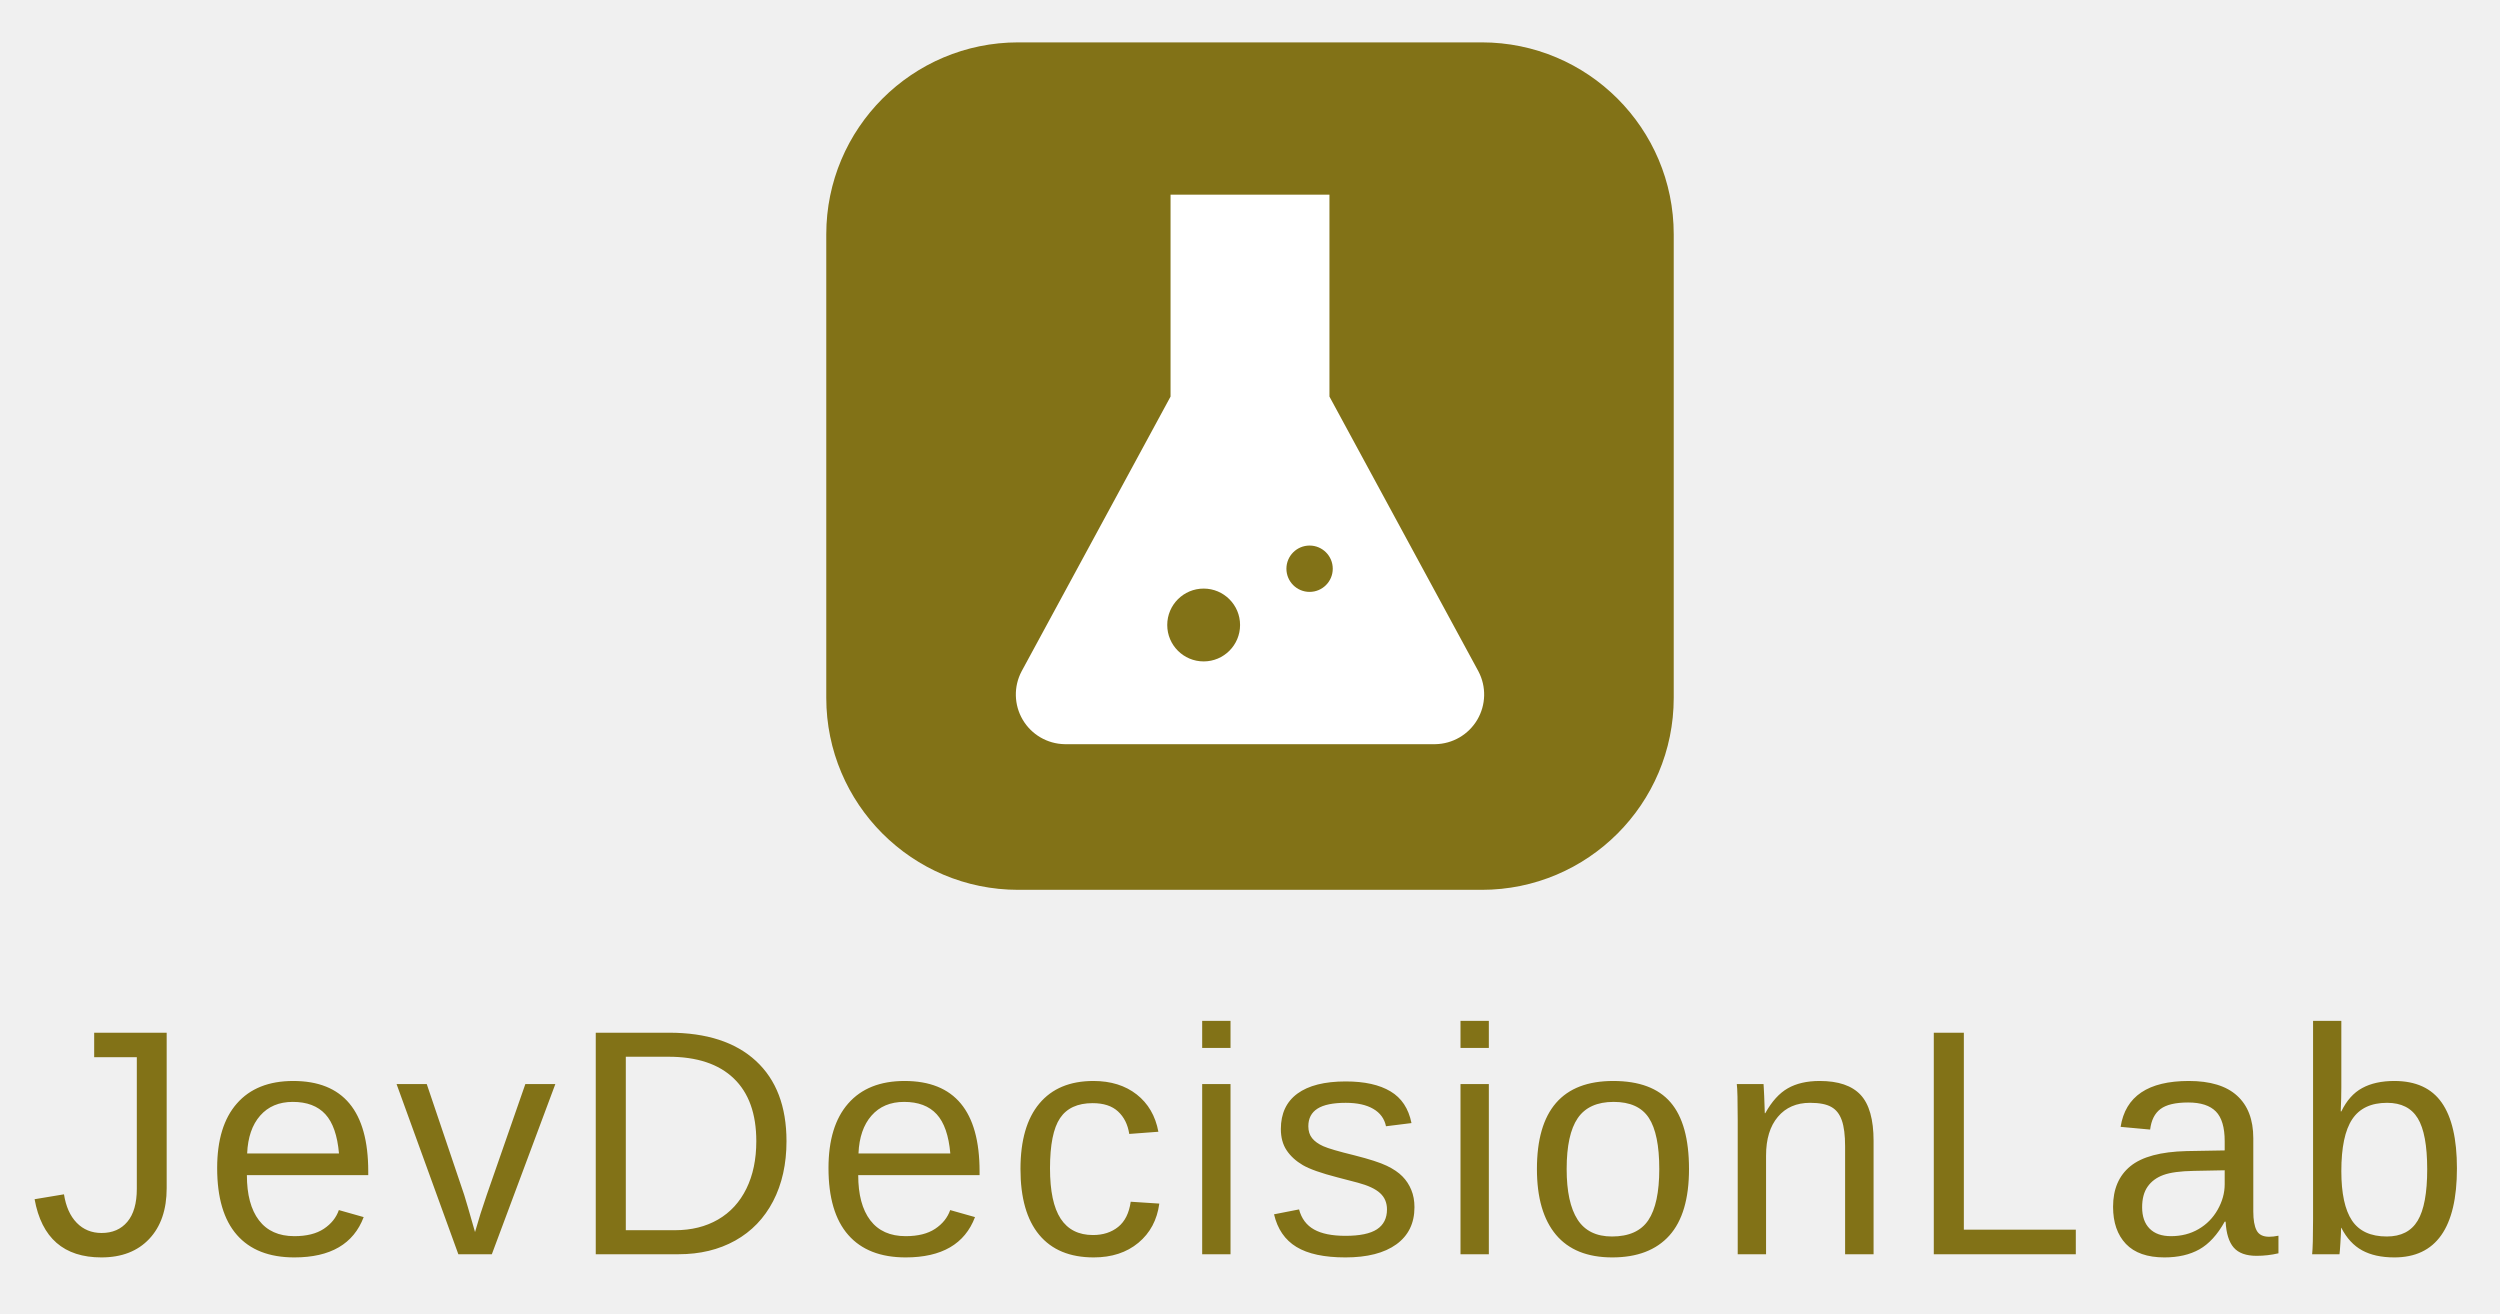
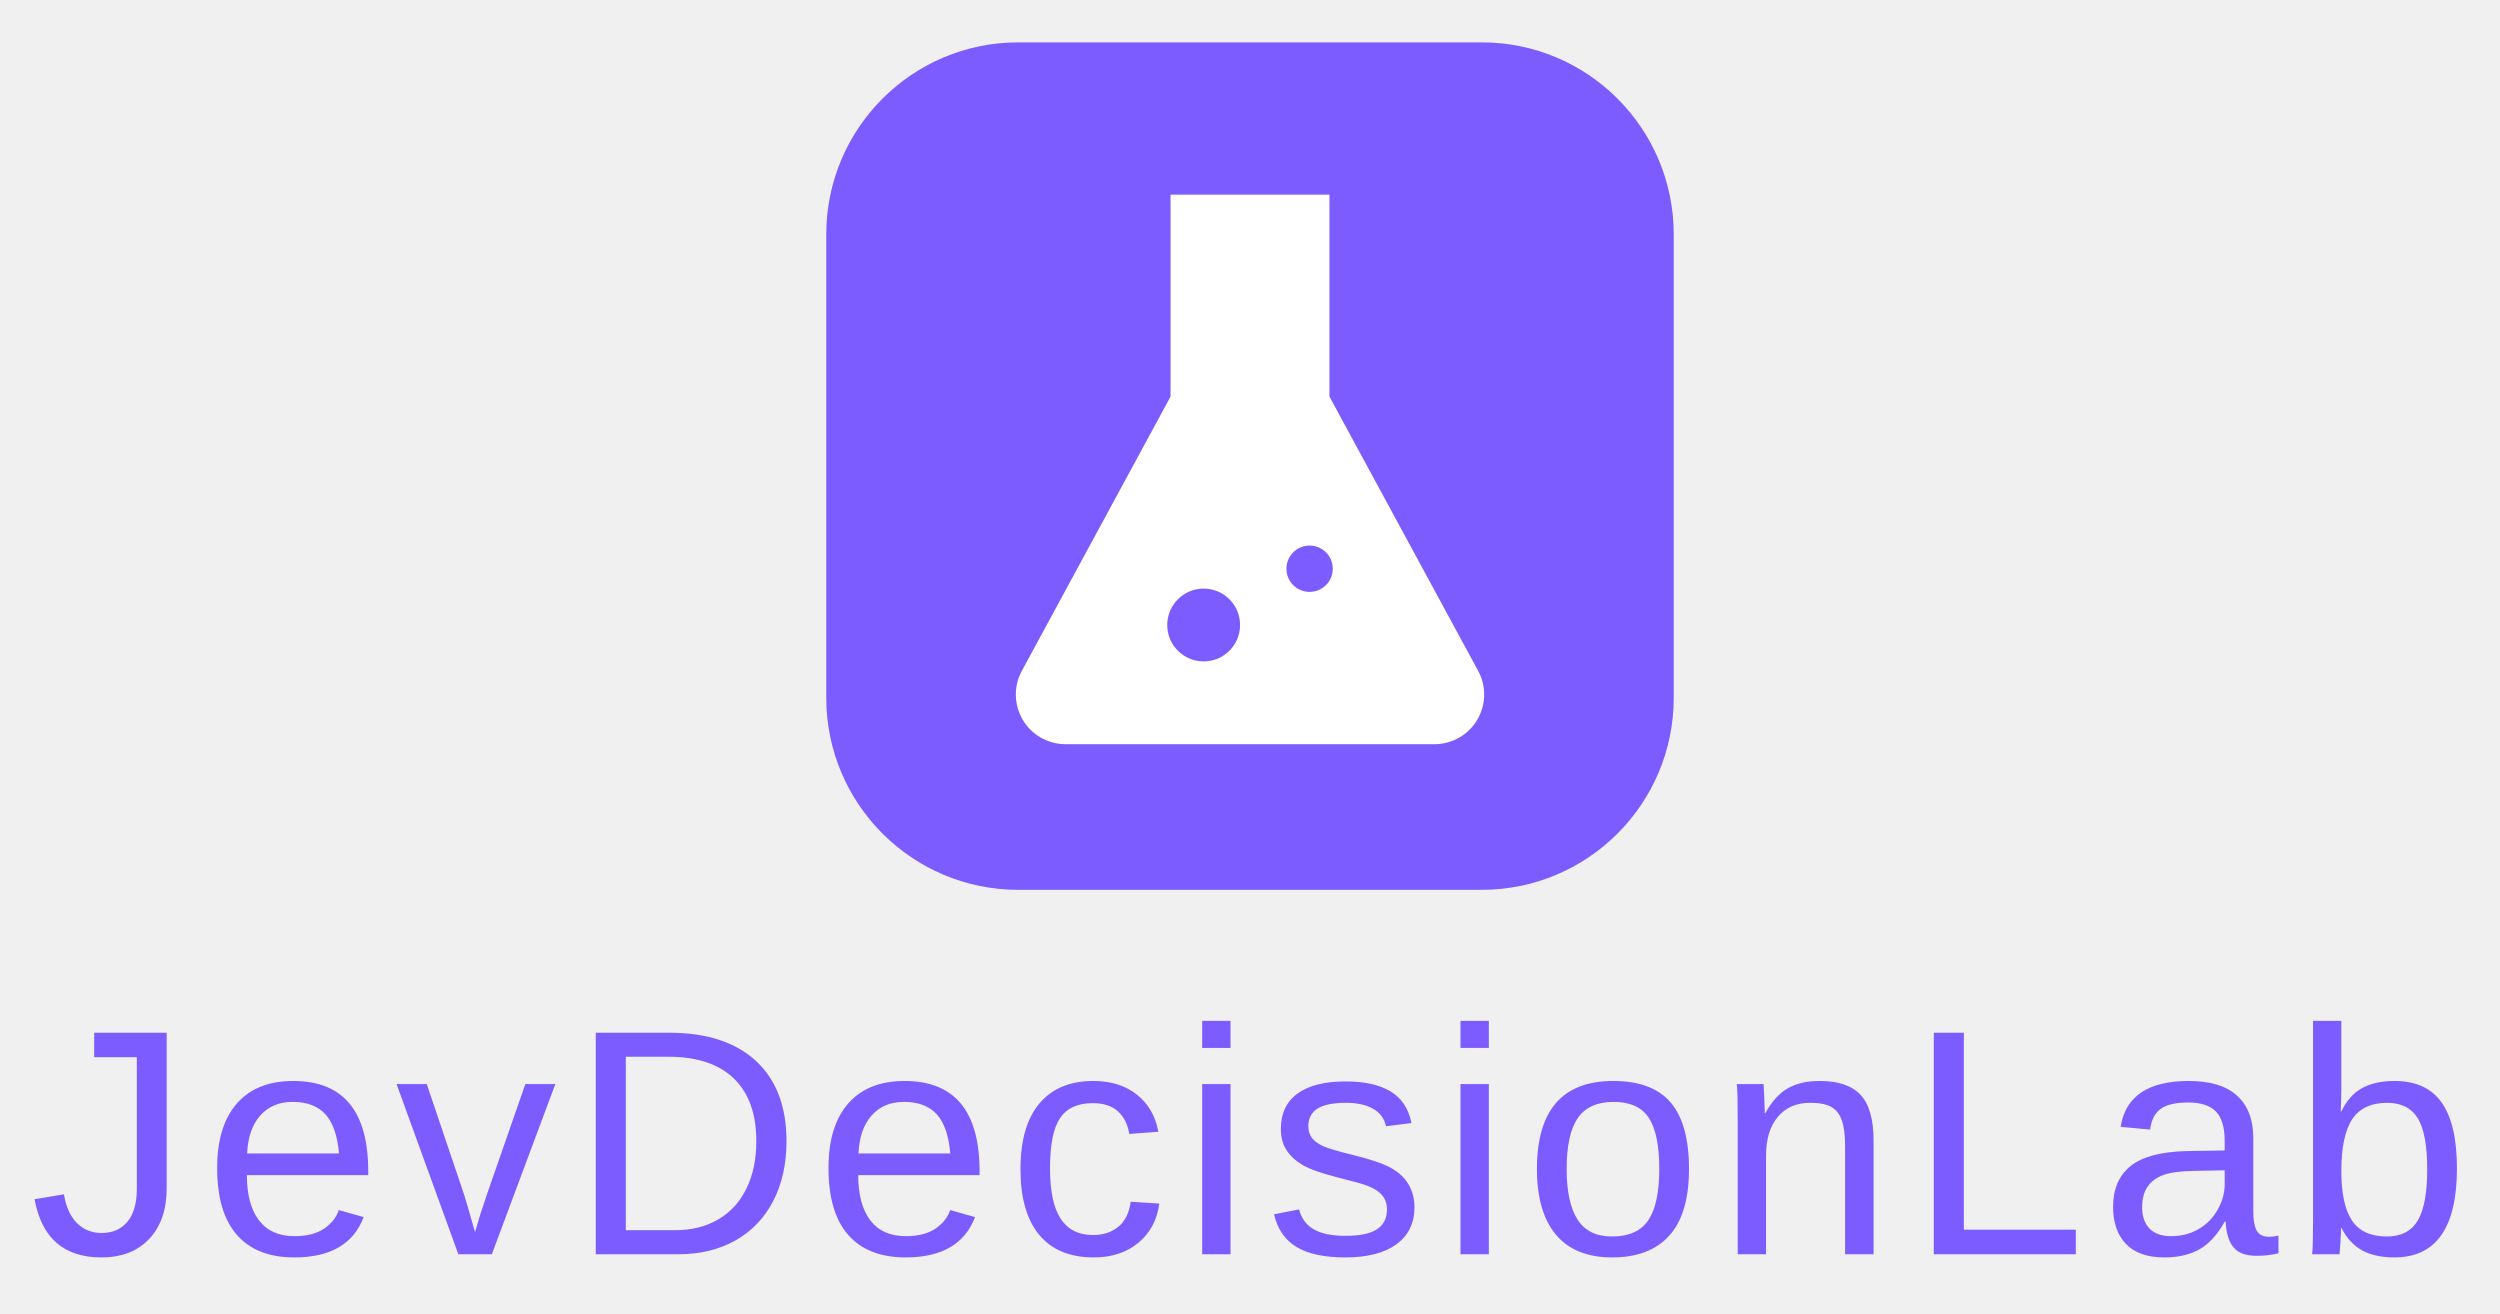
<svg xmlns="http://www.w3.org/2000/svg" viewBox="0 0 590 310" width="590" height="310">
  <svg x="195" y="10" width="200" height="200" viewBox="0 0 512 512">
-     <rect width="512" height="512" rx="116" fill="#827217" />
+     <rect width="512" height="512" rx="116" fill="#7C5CFF" />
    <path d="M208 92 H304 V214 L394 380 A30 30 0 0 1 368 424 H144 A30 30 0 0 1 118 380 L208 214 Z" fill="#FFFFFF" />
-     <circle cx="228" cy="352" r="22" fill="#827217" />
-     <circle cx="292" cy="318" r="14" fill="#827217" />
+     <circle cx="228" cy="352" r="22" fill="#7C5CFF" />
+     <circle cx="292" cy="318" r="14" fill="#7C5CFF" />
  </svg>
-   <text x="295" y="296" text-anchor="middle" font-family="Segoe UI, system-ui, -apple-system, Helvetica Neue, Arial, sans-serif" font-size="76" font-weight="400" letter-spacing="3.04" fill="#827217">JevDecisionLab</text>
+   <text x="295" y="296" text-anchor="middle" font-family="Segoe UI, system-ui, -apple-system, Helvetica Neue, Arial, sans-serif" font-size="76" font-weight="400" letter-spacing="3.04" fill="#7C5CFF">JevDecisionLab</text>
</svg>
